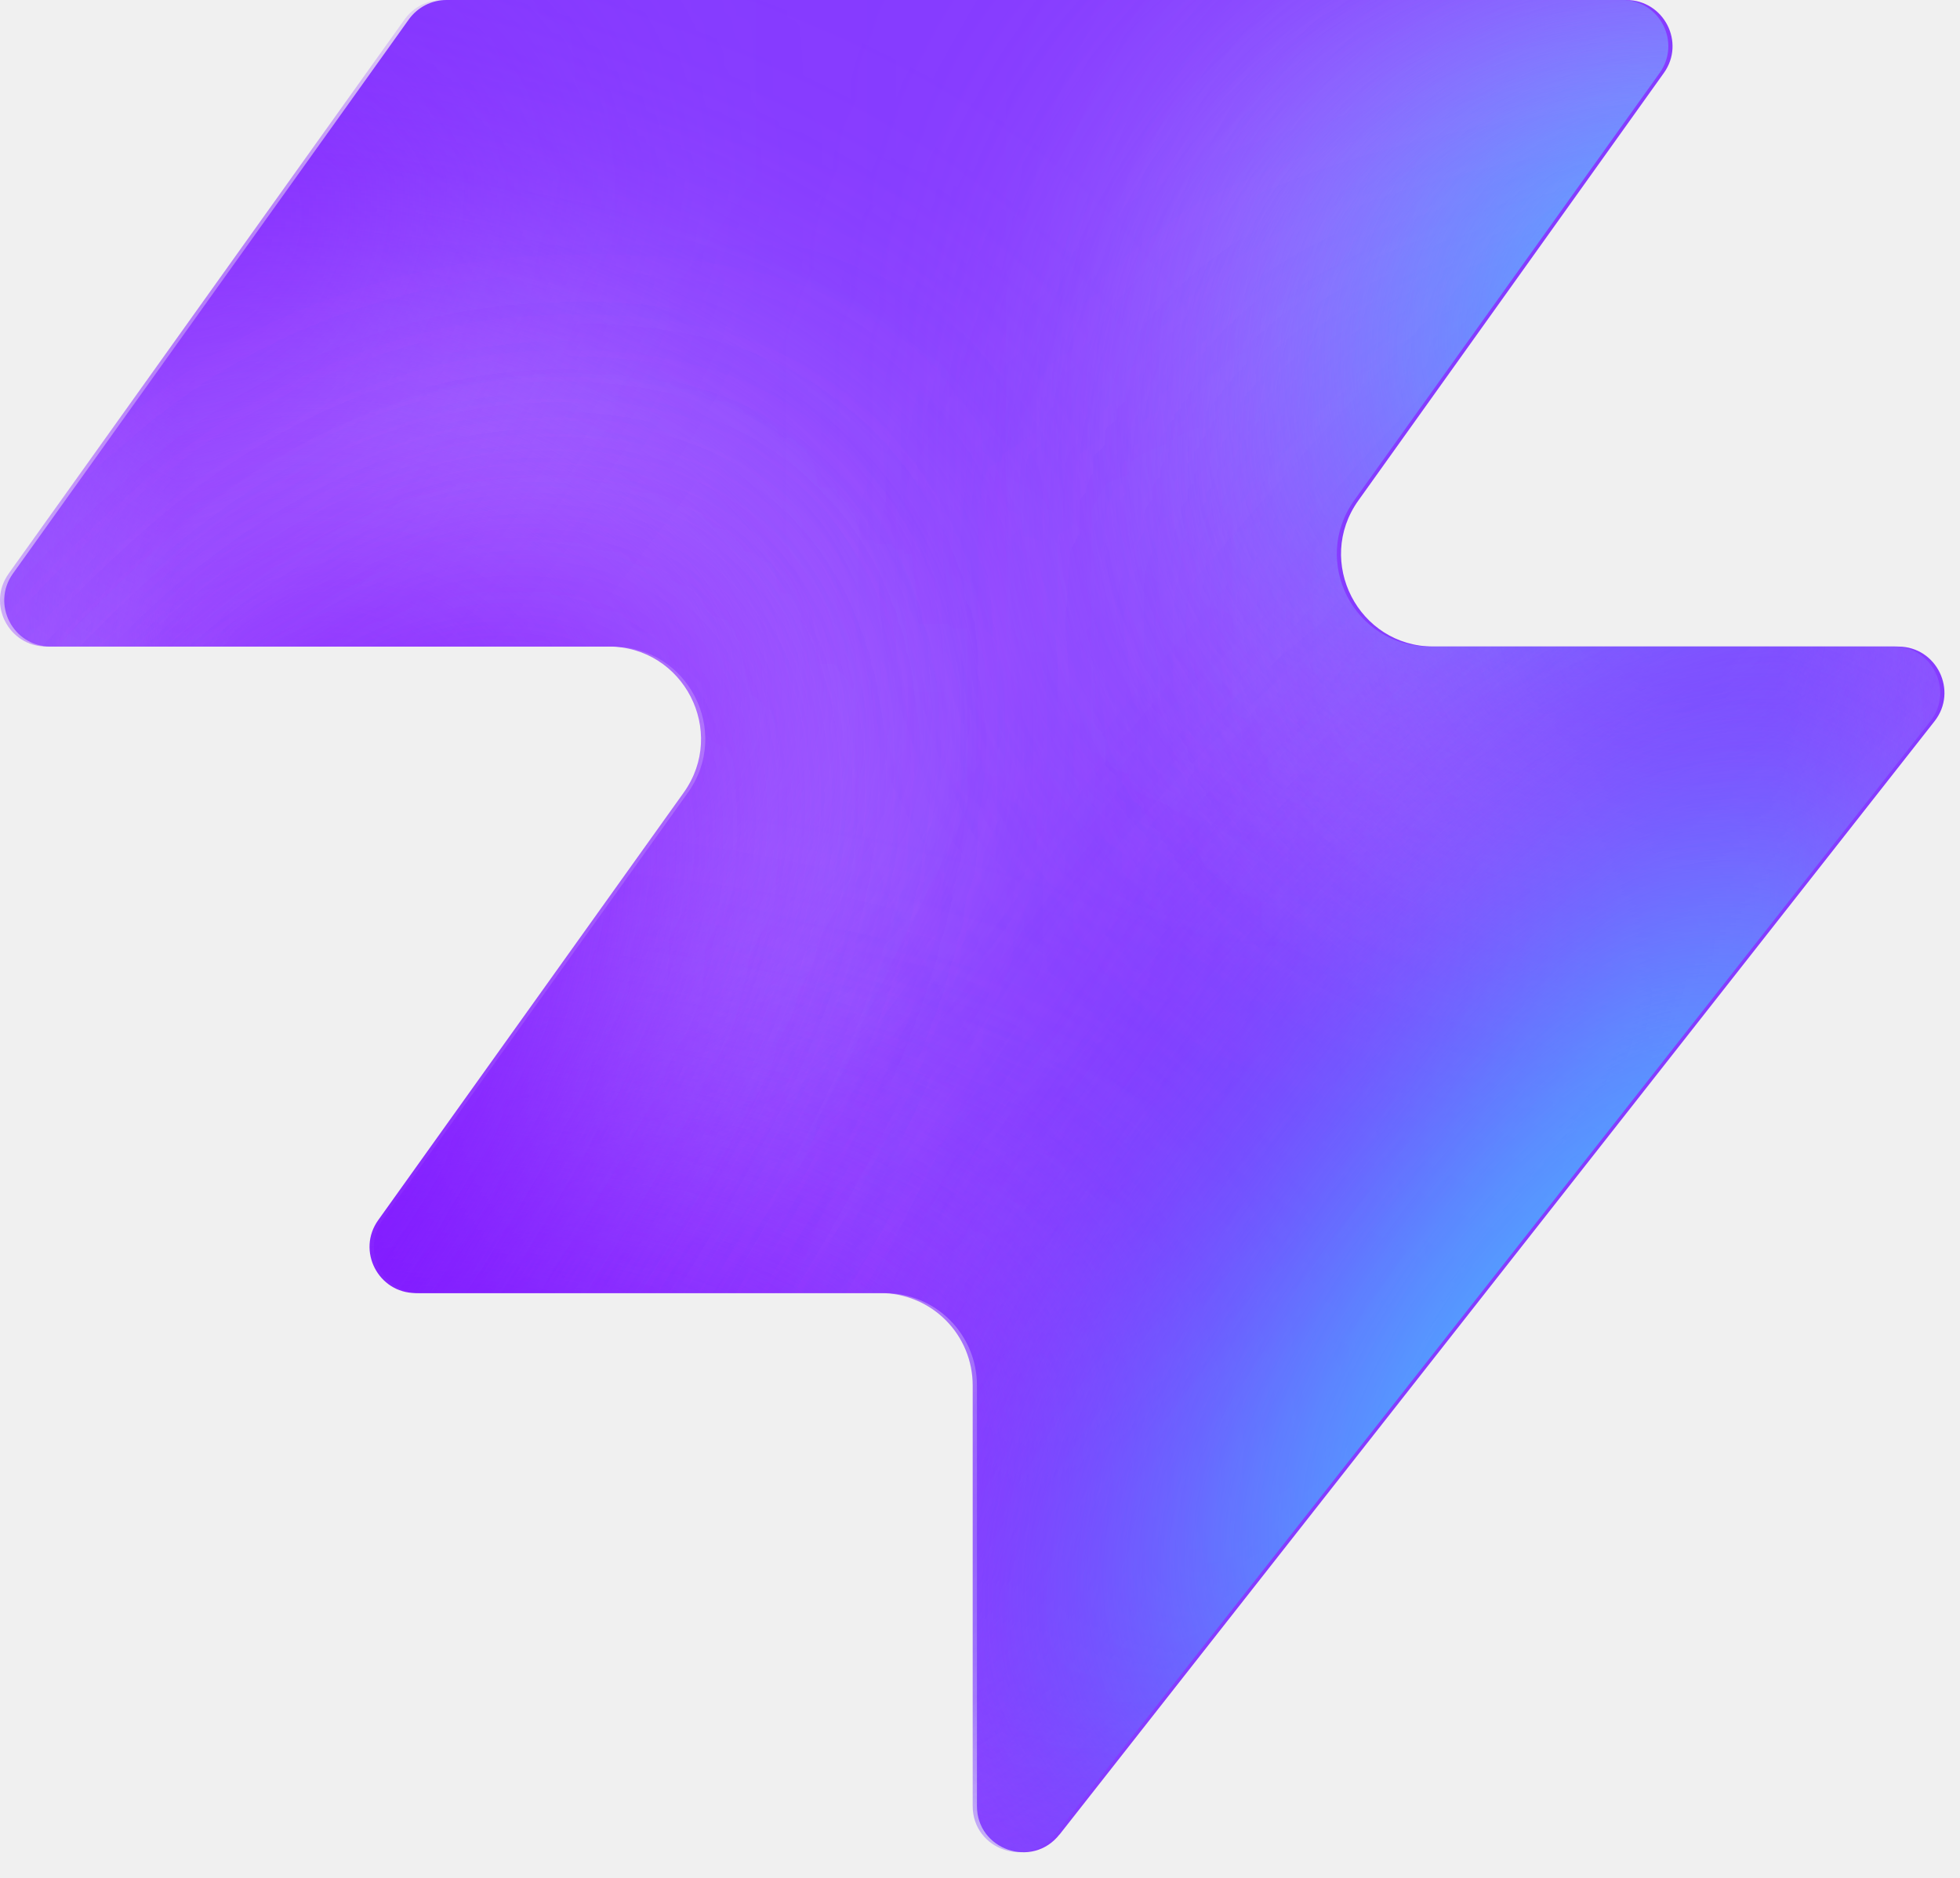
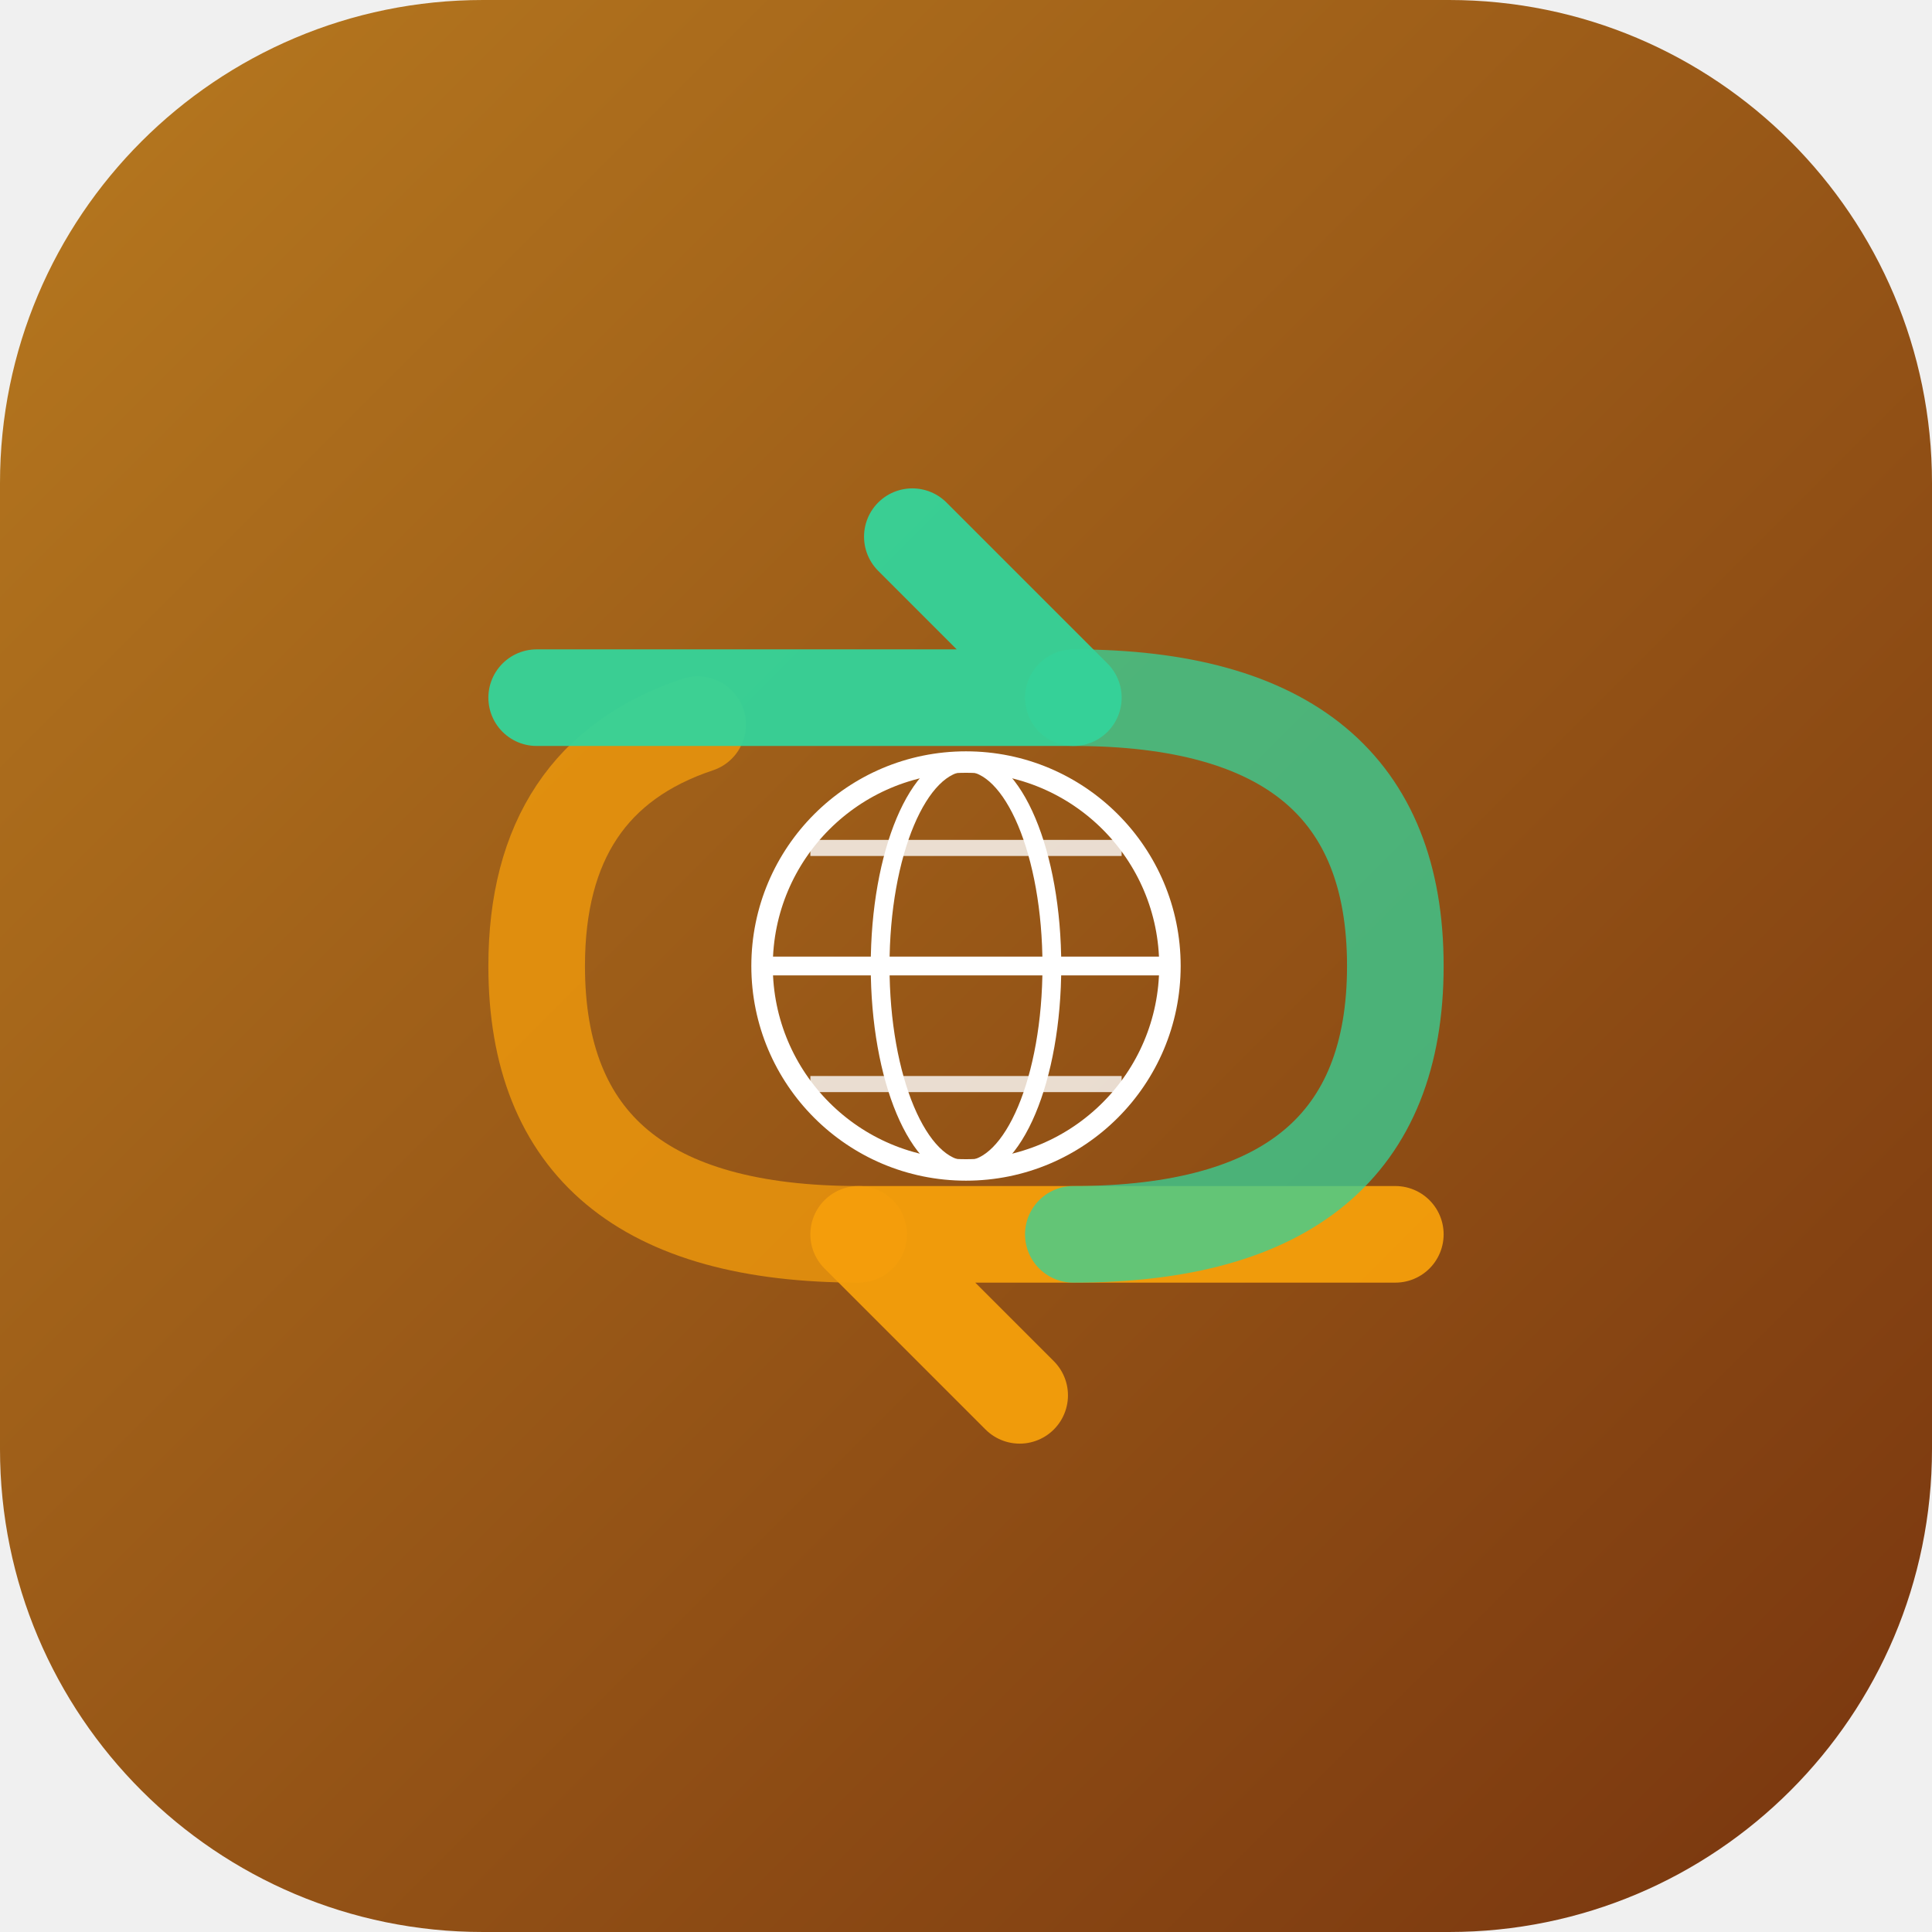
- <svg xmlns="http://www.w3.org/2000/svg" width="48" height="46" fill="none" viewBox="0 0 48 46">
-   <path fill="#863bff" d="M25.946 44.938c-.664.845-2.021.375-2.021-.698V33.937a2.26 2.26 0 0 0-2.262-2.262H10.287c-.92 0-1.456-1.04-.92-1.788l7.48-10.471c1.07-1.497 0-3.578-1.842-3.578H1.237c-.92 0-1.456-1.04-.92-1.788L10.013.474c.214-.297.556-.474.92-.474h28.894c.92 0 1.456 1.04.92 1.788l-7.48 10.471c-1.07 1.498 0 3.579 1.842 3.579h11.377c.943 0 1.473 1.088.89 1.83L25.947 44.94z" style="fill:#863bff;fill:color(display-p3 .525 .23 1);fill-opacity:1" />
-   <mask id="a" width="48" height="46" x="0" y="0" maskUnits="userSpaceOnUse" style="mask-type:alpha">
-     <path fill="#000" d="M25.842 44.938c-.664.844-2.021.375-2.021-.698V33.937a2.26 2.26 0 0 0-2.262-2.262H10.183c-.92 0-1.456-1.04-.92-1.788l7.48-10.471c1.07-1.498 0-3.579-1.842-3.579H1.133c-.92 0-1.456-1.04-.92-1.787L9.91.473c.214-.297.556-.474.92-.474h28.894c.92 0 1.456 1.04.92 1.788l-7.48 10.471c-1.07 1.498 0 3.578 1.842 3.578h11.377c.943 0 1.473 1.088.89 1.832L25.843 44.94z" style="fill:#000;fill-opacity:1" />
-   </mask>
-   <g mask="url(#a)">
-     <g filter="url(#b)">
-       <ellipse cx="5.508" cy="14.704" fill="#ede6ff" rx="5.508" ry="14.704" style="fill:#ede6ff;fill:color(display-p3 .927 .903 1);fill-opacity:1" transform="matrix(.00324 1 1 -.00324 -4.47 31.516)" />
-     </g>
-     <g filter="url(#c)">
-       <ellipse cx="10.399" cy="29.851" fill="#ede6ff" rx="10.399" ry="29.851" style="fill:#ede6ff;fill:color(display-p3 .927 .903 1);fill-opacity:1" transform="matrix(.00324 1 1 -.00324 -39.328 7.883)" />
-     </g>
-     <g filter="url(#d)">
-       <ellipse cx="5.508" cy="30.487" fill="#7e14ff" rx="5.508" ry="30.487" style="fill:#7e14ff;fill:color(display-p3 .492 .077 1);fill-opacity:1" transform="rotate(89.814 -25.913 -14.639)scale(1 -1)" />
-     </g>
-     <g filter="url(#e)">
-       <ellipse cx="5.508" cy="30.599" fill="#7e14ff" rx="5.508" ry="30.599" style="fill:#7e14ff;fill:color(display-p3 .492 .077 1);fill-opacity:1" transform="rotate(89.814 -32.644 -3.334)scale(1 -1)" />
-     </g>
-     <g filter="url(#f)">
-       <ellipse cx="5.508" cy="30.599" fill="#7e14ff" rx="5.508" ry="30.599" style="fill:#7e14ff;fill:color(display-p3 .492 .077 1);fill-opacity:1" transform="matrix(.00324 1 1 -.00324 -34.34 30.47)" />
-     </g>
-     <g filter="url(#g)">
-       <ellipse cx="14.072" cy="22.078" fill="#ede6ff" rx="14.072" ry="22.078" style="fill:#ede6ff;fill:color(display-p3 .927 .903 1);fill-opacity:1" transform="rotate(93.35 24.506 48.493)scale(-1 1)" />
-     </g>
-     <g filter="url(#h)">
-       <ellipse cx="3.47" cy="21.501" fill="#7e14ff" rx="3.47" ry="21.501" style="fill:#7e14ff;fill:color(display-p3 .492 .077 1);fill-opacity:1" transform="rotate(89.009 28.708 47.59)scale(-1 1)" />
-     </g>
-     <g filter="url(#i)">
-       <ellipse cx="3.47" cy="21.501" fill="#7e14ff" rx="3.47" ry="21.501" style="fill:#7e14ff;fill:color(display-p3 .492 .077 1);fill-opacity:1" transform="rotate(89.009 28.708 47.59)scale(-1 1)" />
-     </g>
-     <g filter="url(#j)">
-       <ellipse cx=".387" cy="8.972" fill="#7e14ff" rx="4.407" ry="29.108" style="fill:#7e14ff;fill:color(display-p3 .492 .077 1);fill-opacity:1" transform="rotate(39.51 .387 8.972)" />
-     </g>
-     <g filter="url(#k)">
-       <ellipse cx="47.523" cy="-6.092" fill="#7e14ff" rx="4.407" ry="29.108" style="fill:#7e14ff;fill:color(display-p3 .492 .077 1);fill-opacity:1" transform="rotate(37.892 47.523 -6.092)" />
-     </g>
-     <g filter="url(#l)">
-       <ellipse cx="41.412" cy="6.333" fill="#47bfff" rx="5.971" ry="9.665" style="fill:#47bfff;fill:color(display-p3 .28 .748 1);fill-opacity:1" transform="rotate(37.892 41.412 6.333)" />
-     </g>
-     <g filter="url(#m)">
-       <ellipse cx="-1.879" cy="38.332" fill="#7e14ff" rx="4.407" ry="29.108" style="fill:#7e14ff;fill:color(display-p3 .492 .077 1);fill-opacity:1" transform="rotate(37.892 -1.88 38.332)" />
-     </g>
-     <g filter="url(#n)">
-       <ellipse cx="-1.879" cy="38.332" fill="#7e14ff" rx="4.407" ry="29.108" style="fill:#7e14ff;fill:color(display-p3 .492 .077 1);fill-opacity:1" transform="rotate(37.892 -1.88 38.332)" />
-     </g>
-     <g filter="url(#o)">
-       <ellipse cx="35.651" cy="29.907" fill="#7e14ff" rx="4.407" ry="29.108" style="fill:#7e14ff;fill:color(display-p3 .492 .077 1);fill-opacity:1" transform="rotate(37.892 35.651 29.907)" />
-     </g>
-     <g filter="url(#p)">
-       <ellipse cx="38.418" cy="32.4" fill="#47bfff" rx="5.971" ry="15.297" style="fill:#47bfff;fill:color(display-p3 .28 .748 1);fill-opacity:1" transform="rotate(37.892 38.418 32.4)" />
-     </g>
-   </g>
+ <svg xmlns="http://www.w3.org/2000/svg" width="36" height="36" viewBox="0 0 36 36" fill="none">
  <defs>
-     <filter id="b" width="60.045" height="41.654" x="-19.77" y="16.149" color-interpolation-filters="sRGB" filterUnits="userSpaceOnUse">
-       <feFlood flood-opacity="0" result="BackgroundImageFix" />
-       <feBlend in="SourceGraphic" in2="BackgroundImageFix" result="shape" />
-       <feGaussianBlur result="effect1_foregroundBlur_2002_17158" stdDeviation="7.659" />
-     </filter>
-     <filter id="c" width="90.34" height="51.437" x="-54.613" y="-7.533" color-interpolation-filters="sRGB" filterUnits="userSpaceOnUse">
-       <feFlood flood-opacity="0" result="BackgroundImageFix" />
-       <feBlend in="SourceGraphic" in2="BackgroundImageFix" result="shape" />
-       <feGaussianBlur result="effect1_foregroundBlur_2002_17158" stdDeviation="7.659" />
-     </filter>
-     <filter id="d" width="79.355" height="29.4" x="-49.64" y="2.03" color-interpolation-filters="sRGB" filterUnits="userSpaceOnUse">
-       <feFlood flood-opacity="0" result="BackgroundImageFix" />
-       <feBlend in="SourceGraphic" in2="BackgroundImageFix" result="shape" />
-       <feGaussianBlur result="effect1_foregroundBlur_2002_17158" stdDeviation="4.596" />
-     </filter>
-     <filter id="e" width="79.579" height="29.4" x="-45.045" y="20.029" color-interpolation-filters="sRGB" filterUnits="userSpaceOnUse">
-       <feFlood flood-opacity="0" result="BackgroundImageFix" />
-       <feBlend in="SourceGraphic" in2="BackgroundImageFix" result="shape" />
-       <feGaussianBlur result="effect1_foregroundBlur_2002_17158" stdDeviation="4.596" />
-     </filter>
-     <filter id="f" width="79.579" height="29.4" x="-43.513" y="21.178" color-interpolation-filters="sRGB" filterUnits="userSpaceOnUse">
-       <feFlood flood-opacity="0" result="BackgroundImageFix" />
-       <feBlend in="SourceGraphic" in2="BackgroundImageFix" result="shape" />
-       <feGaussianBlur result="effect1_foregroundBlur_2002_17158" stdDeviation="4.596" />
-     </filter>
-     <filter id="g" width="74.749" height="58.852" x="15.756" y="-17.901" color-interpolation-filters="sRGB" filterUnits="userSpaceOnUse">
-       <feFlood flood-opacity="0" result="BackgroundImageFix" />
-       <feBlend in="SourceGraphic" in2="BackgroundImageFix" result="shape" />
-       <feGaussianBlur result="effect1_foregroundBlur_2002_17158" stdDeviation="7.659" />
-     </filter>
-     <filter id="h" width="61.377" height="25.362" x="23.548" y="2.284" color-interpolation-filters="sRGB" filterUnits="userSpaceOnUse">
-       <feFlood flood-opacity="0" result="BackgroundImageFix" />
-       <feBlend in="SourceGraphic" in2="BackgroundImageFix" result="shape" />
-       <feGaussianBlur result="effect1_foregroundBlur_2002_17158" stdDeviation="4.596" />
-     </filter>
-     <filter id="i" width="61.377" height="25.362" x="23.548" y="2.284" color-interpolation-filters="sRGB" filterUnits="userSpaceOnUse">
-       <feFlood flood-opacity="0" result="BackgroundImageFix" />
-       <feBlend in="SourceGraphic" in2="BackgroundImageFix" result="shape" />
-       <feGaussianBlur result="effect1_foregroundBlur_2002_17158" stdDeviation="4.596" />
-     </filter>
-     <filter id="j" width="56.045" height="63.649" x="-27.636" y="-22.853" color-interpolation-filters="sRGB" filterUnits="userSpaceOnUse">
-       <feFlood flood-opacity="0" result="BackgroundImageFix" />
-       <feBlend in="SourceGraphic" in2="BackgroundImageFix" result="shape" />
-       <feGaussianBlur result="effect1_foregroundBlur_2002_17158" stdDeviation="4.596" />
-     </filter>
-     <filter id="k" width="54.814" height="64.646" x="20.116" y="-38.415" color-interpolation-filters="sRGB" filterUnits="userSpaceOnUse">
-       <feFlood flood-opacity="0" result="BackgroundImageFix" />
-       <feBlend in="SourceGraphic" in2="BackgroundImageFix" result="shape" />
-       <feGaussianBlur result="effect1_foregroundBlur_2002_17158" stdDeviation="4.596" />
-     </filter>
-     <filter id="l" width="33.541" height="35.313" x="24.641" y="-11.323" color-interpolation-filters="sRGB" filterUnits="userSpaceOnUse">
-       <feFlood flood-opacity="0" result="BackgroundImageFix" />
-       <feBlend in="SourceGraphic" in2="BackgroundImageFix" result="shape" />
-       <feGaussianBlur result="effect1_foregroundBlur_2002_17158" stdDeviation="4.596" />
-     </filter>
-     <filter id="m" width="54.814" height="64.646" x="-29.286" y="6.009" color-interpolation-filters="sRGB" filterUnits="userSpaceOnUse">
-       <feFlood flood-opacity="0" result="BackgroundImageFix" />
-       <feBlend in="SourceGraphic" in2="BackgroundImageFix" result="shape" />
-       <feGaussianBlur result="effect1_foregroundBlur_2002_17158" stdDeviation="4.596" />
-     </filter>
-     <filter id="n" width="54.814" height="64.646" x="-29.286" y="6.009" color-interpolation-filters="sRGB" filterUnits="userSpaceOnUse">
-       <feFlood flood-opacity="0" result="BackgroundImageFix" />
-       <feBlend in="SourceGraphic" in2="BackgroundImageFix" result="shape" />
-       <feGaussianBlur result="effect1_foregroundBlur_2002_17158" stdDeviation="4.596" />
-     </filter>
-     <filter id="o" width="54.814" height="64.646" x="8.244" y="-2.416" color-interpolation-filters="sRGB" filterUnits="userSpaceOnUse">
-       <feFlood flood-opacity="0" result="BackgroundImageFix" />
-       <feBlend in="SourceGraphic" in2="BackgroundImageFix" result="shape" />
-       <feGaussianBlur result="effect1_foregroundBlur_2002_17158" stdDeviation="4.596" />
-     </filter>
-     <filter id="p" width="39.409" height="43.623" x="18.713" y="10.588" color-interpolation-filters="sRGB" filterUnits="userSpaceOnUse">
-       <feFlood flood-opacity="0" result="BackgroundImageFix" />
-       <feBlend in="SourceGraphic" in2="BackgroundImageFix" result="shape" />
-       <feGaussianBlur result="effect1_foregroundBlur_2002_17158" stdDeviation="4.596" />
-     </filter>
+     <linearGradient id="g" x1="0" y1="0" x2="36" y2="36" gradientUnits="userSpaceOnUse">
+       <stop offset="0%" stop-color="#b7791f" />
+       <stop offset="100%" stop-color="#78350f" />
+     </linearGradient>
  </defs>
+   <rect width="36" height="36" rx="9" fill="url(#g)" />
+   <path d="M26 23 L16 23 L19 26" stroke="#f59e0b" stroke-width="1.8" stroke-linecap="round" stroke-linejoin="round" fill="none" opacity="0.95" />
+   <path d="M16 23 Q10 23 10 18 Q10 14.5 13 13.5" stroke="#f59e0b" stroke-width="1.8" stroke-linecap="round" fill="none" opacity="0.75" />
+   <path d="M10 13 L20 13 L17 10" stroke="#34d399" stroke-width="1.8" stroke-linecap="round" stroke-linejoin="round" fill="none" opacity="0.95" />
+   <path d="M20 13 Q26 13 26 18 Q26 23 20 23" stroke="#34d399" stroke-width="1.8" stroke-linecap="round" fill="none" opacity="0.75" />
+   <circle cx="18" cy="18" r="3.8" stroke="white" stroke-width="0.4" fill="none" opacity="1" />
+   <line x1="14.2" y1="18" x2="21.8" y2="18" stroke="white" stroke-width="0.35" opacity="1" />
+   <ellipse cx="18" cy="18" rx="1.6" ry="3.8" stroke="white" stroke-width="0.35" fill="none" opacity="1" />
+   <line x1="15.1" y1="15.8" x2="20.9" y2="15.8" stroke="white" stroke-width="0.3" opacity="0.8" />
+   <line x1="15.1" y1="20.2" x2="20.9" y2="20.2" stroke="white" stroke-width="0.3" opacity="0.8" />
</svg>
